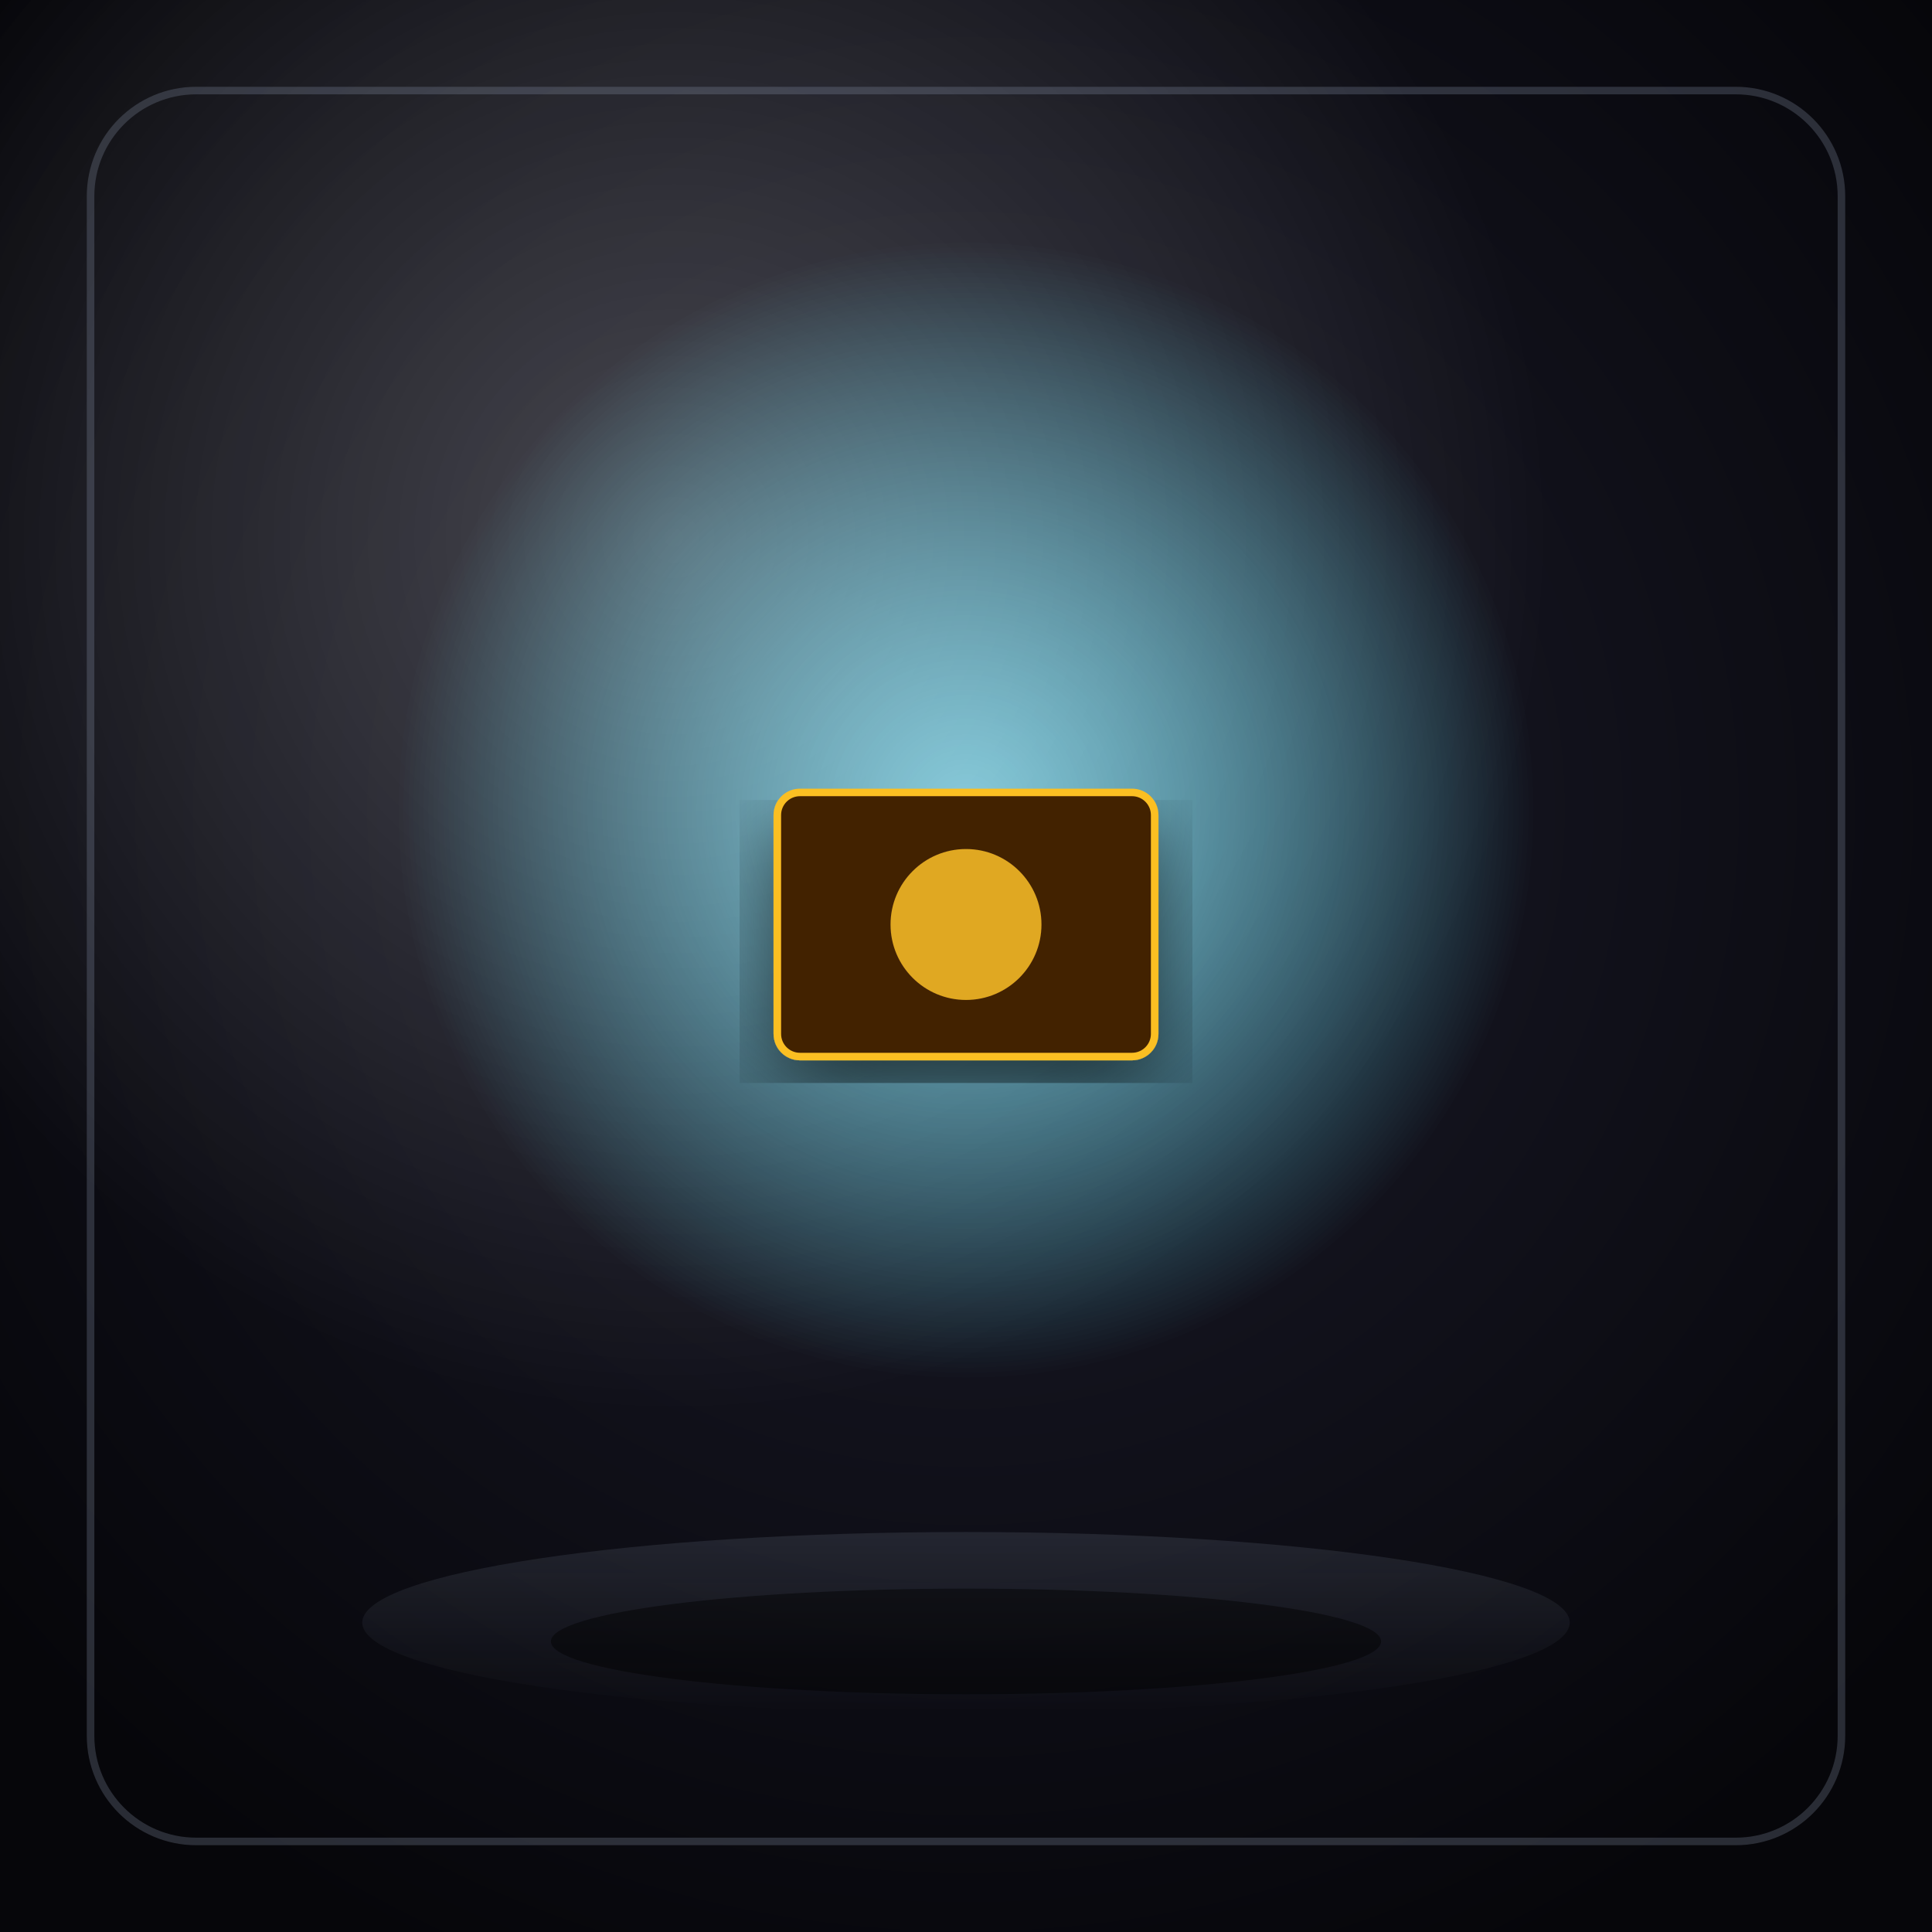
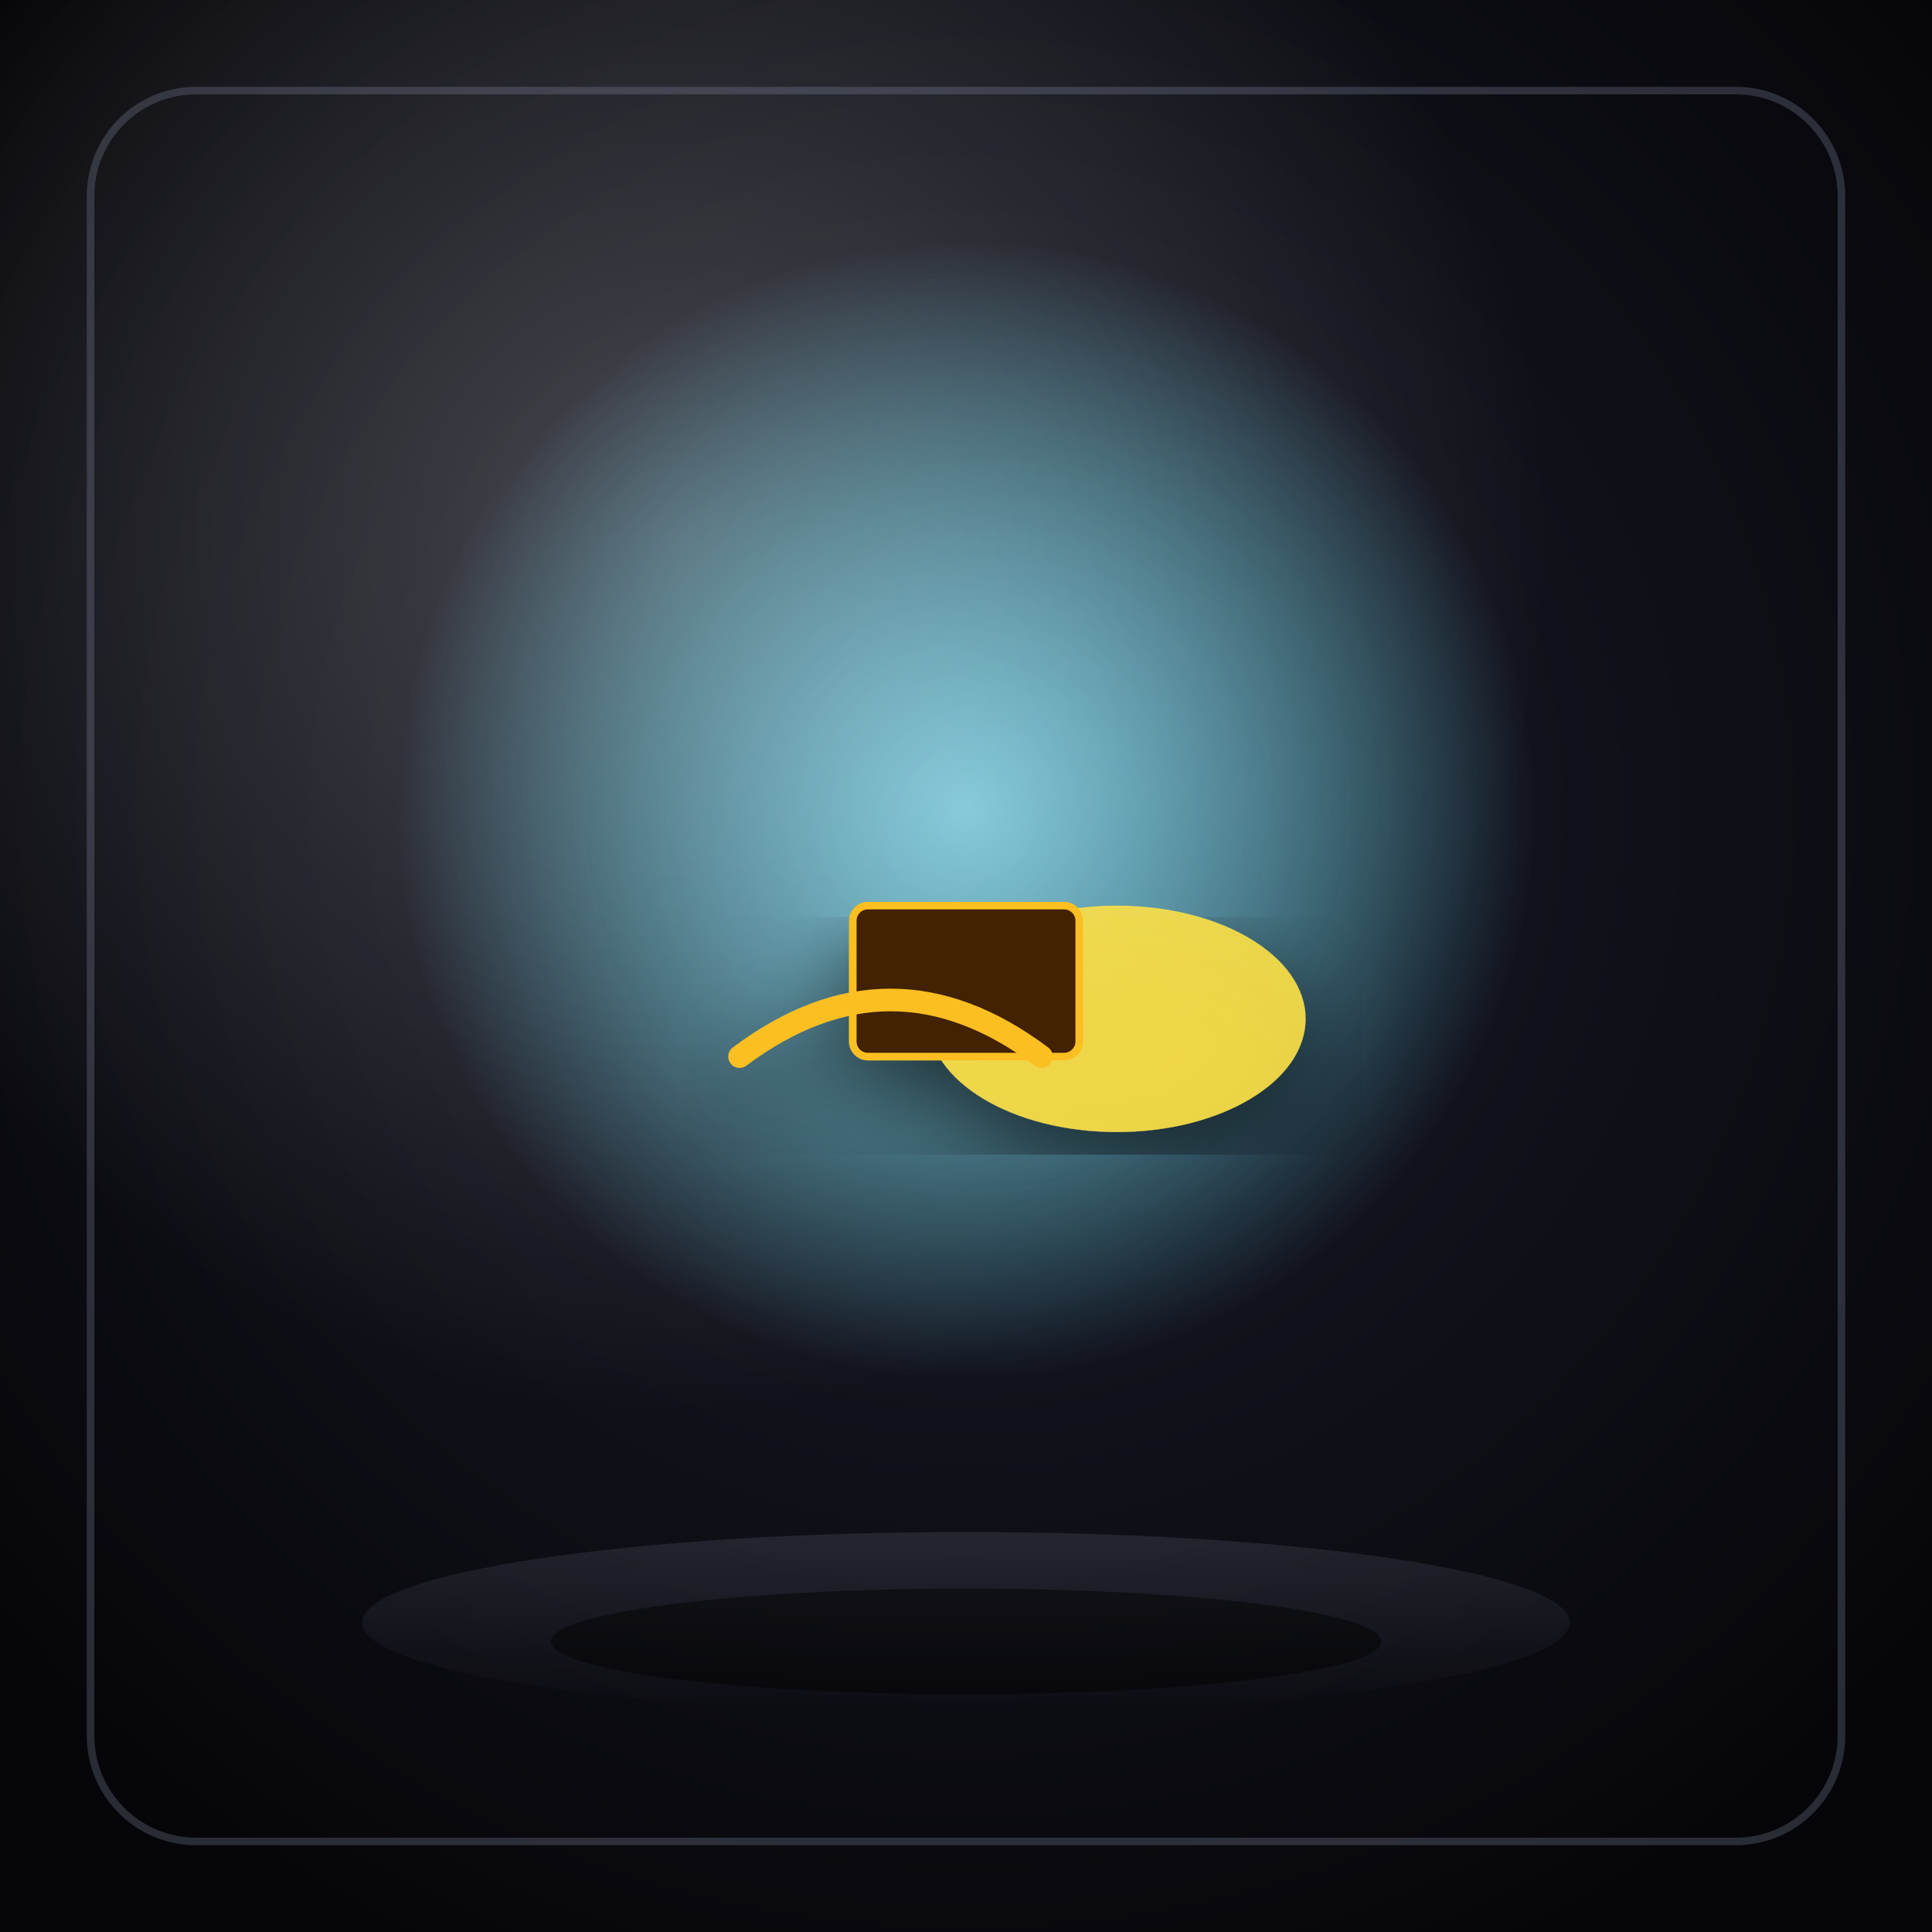
<svg xmlns="http://www.w3.org/2000/svg" width="1024" height="1024" viewBox="0 0 1024 1024">
  <defs>
    <radialGradient id="bg_job_harbor_pickpocket" cx="50%" cy="42%" r="65%">
      <stop offset="0%" stop-color="#0891b2" stop-opacity="0.55" />
      <stop offset="45%" stop-color="#12121c" />
      <stop offset="100%" stop-color="#06060a" />
    </radialGradient>
    <radialGradient id="spot_job_harbor_pickpocket" cx="35%" cy="28%" r="45%">
      <stop offset="0%" stop-color="#ffffff" stop-opacity="0.22" />
      <stop offset="100%" stop-color="#ffffff" stop-opacity="0" />
    </radialGradient>
    <linearGradient id="floor_job_harbor_pickpocket" x1="0" y1="0" x2="0" y2="1">
      <stop offset="0%" stop-color="#94a3b8" stop-opacity="0.15" />
      <stop offset="100%" stop-color="#94a3b8" stop-opacity="0" />
    </linearGradient>
    <filter id="shadow_job_harbor_pickpocket">
      <feDropShadow dx="0" dy="18" stdDeviation="24" flood-color="#000" flood-opacity="0.65" />
    </filter>
    <filter id="glow_job_harbor_pickpocket">
      <feGaussianBlur stdDeviation="8" result="b" />
      <feMerge>
        <feMergeNode in="b" />
        <feMergeNode in="SourceGraphic" />
      </feMerge>
    </filter>
  </defs>
  <rect width="1024" height="1024" fill="url(#bg_job_harbor_pickpocket)" />
  <rect width="1024" height="1024" fill="url(#spot_job_harbor_pickpocket)" />
  <ellipse cx="512" cy="860" rx="320" ry="48" fill="url(#floor_job_harbor_pickpocket)" />
  <ellipse cx="512" cy="870" rx="220" ry="28" fill="#000" opacity="0.45" />
  <g filter="url(#shadow_job_harbor_pickpocket)">
    <g transform="translate(512,500)">
-       <rect x="-100" y="-80" width="200" height="140" rx="12" fill="#422006" stroke="#fbbf24" stroke-width="4" />
-       <circle cx="0" cy="-10" r="40" fill="#fbbf24" opacity="0.85" />
+       <ellipse cx="80" cy="40" rx="100" ry="60" fill="#fde047" opacity="0.9" />
+       <rect x="-60" y="-20" width="120" height="80" rx="8" fill="#422006" stroke="#fbbf24" stroke-width="4" />
+       <path d="M-120,60 Q-40,0 40,60" stroke="#fbbf24" stroke-width="12" fill="none" stroke-linecap="round" />
    </g>
  </g>
  <rect x="48" y="48" width="928" height="928" rx="56" fill="none" stroke="#94a3b8" stroke-opacity="0.25" stroke-width="4" />
</svg>
